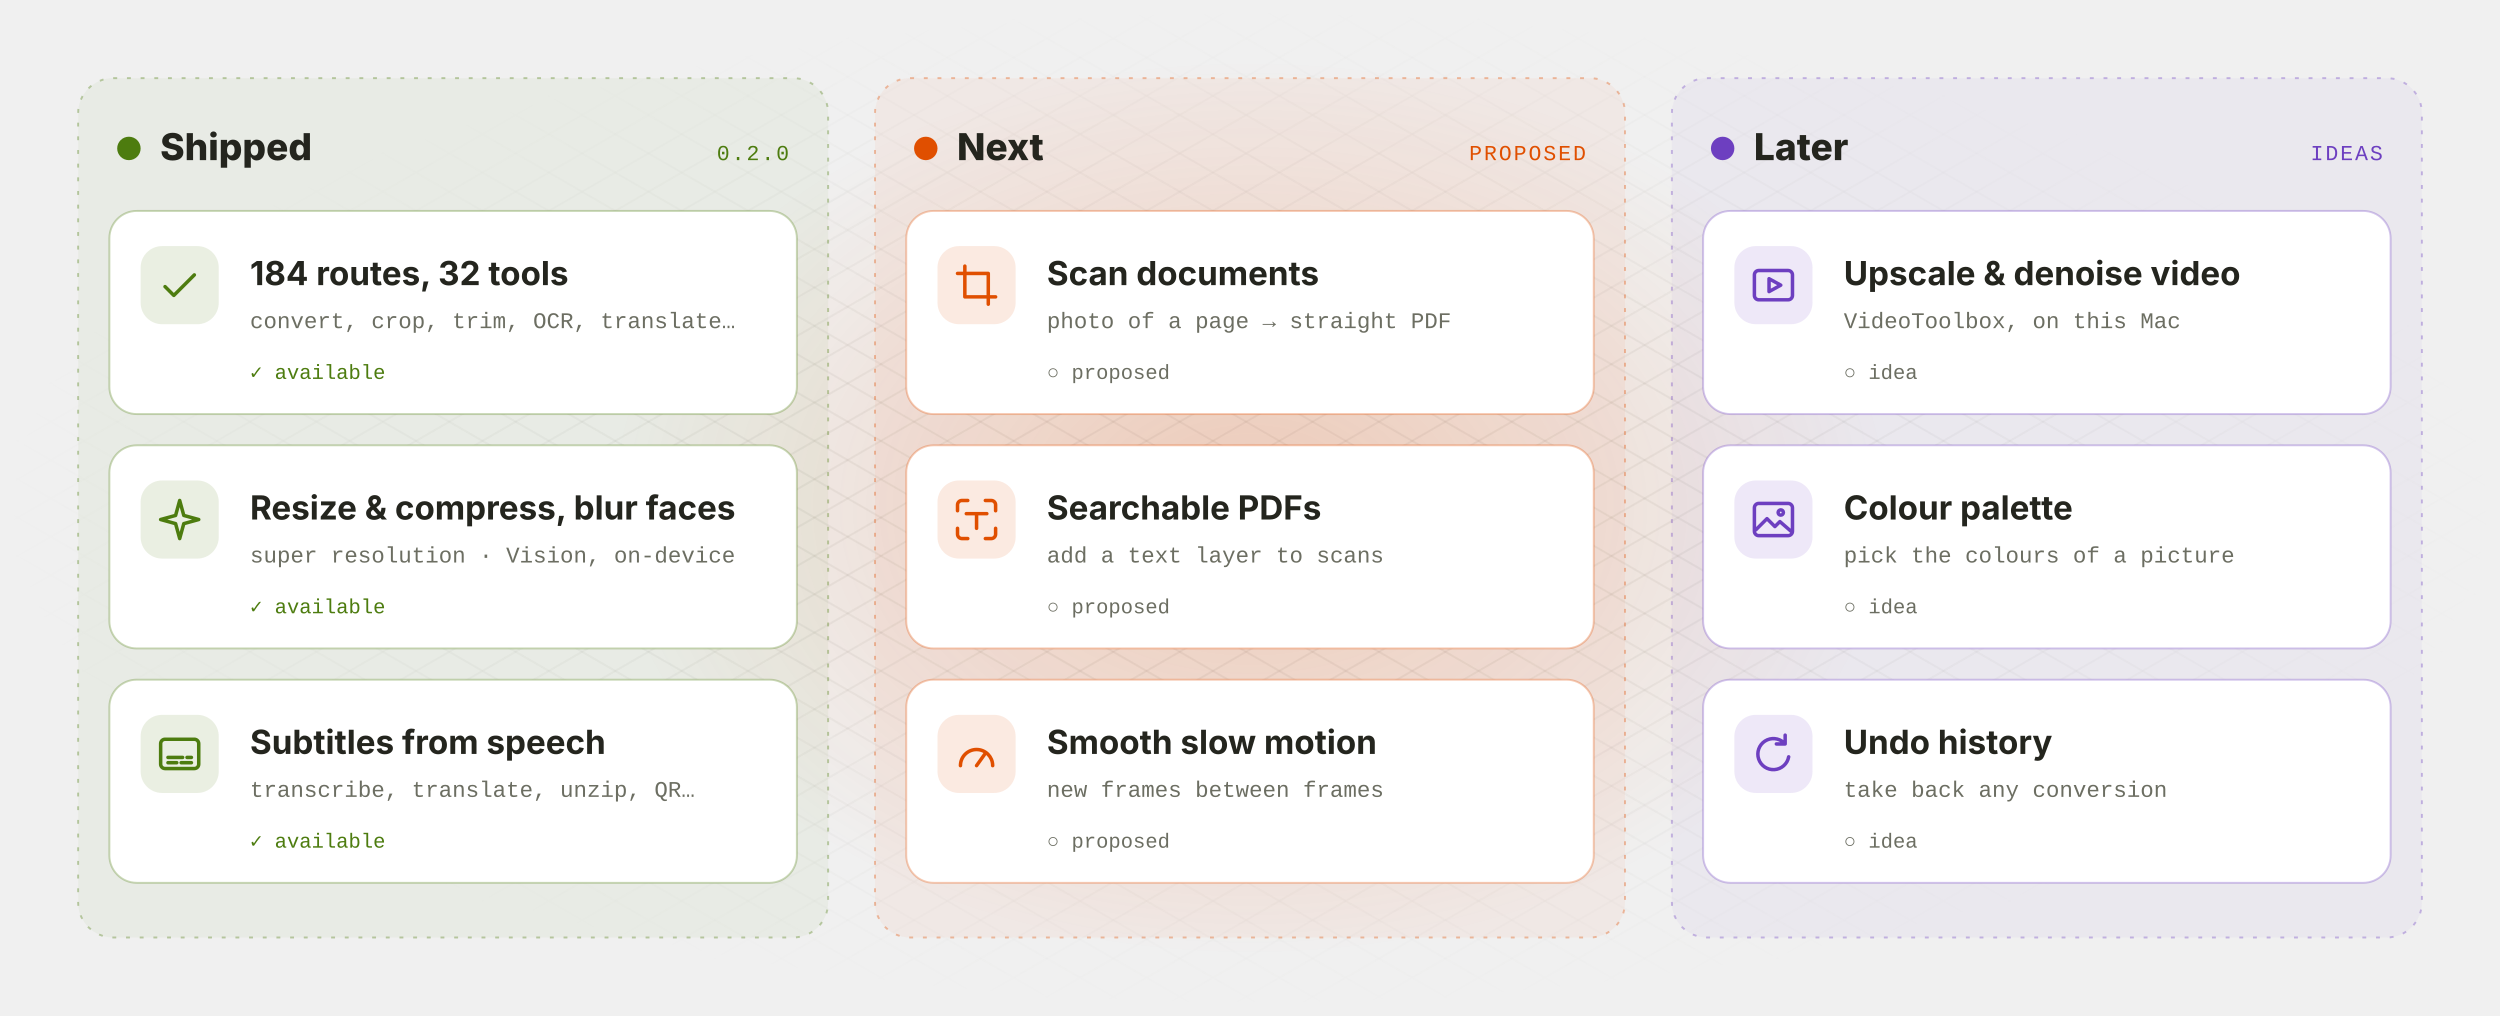
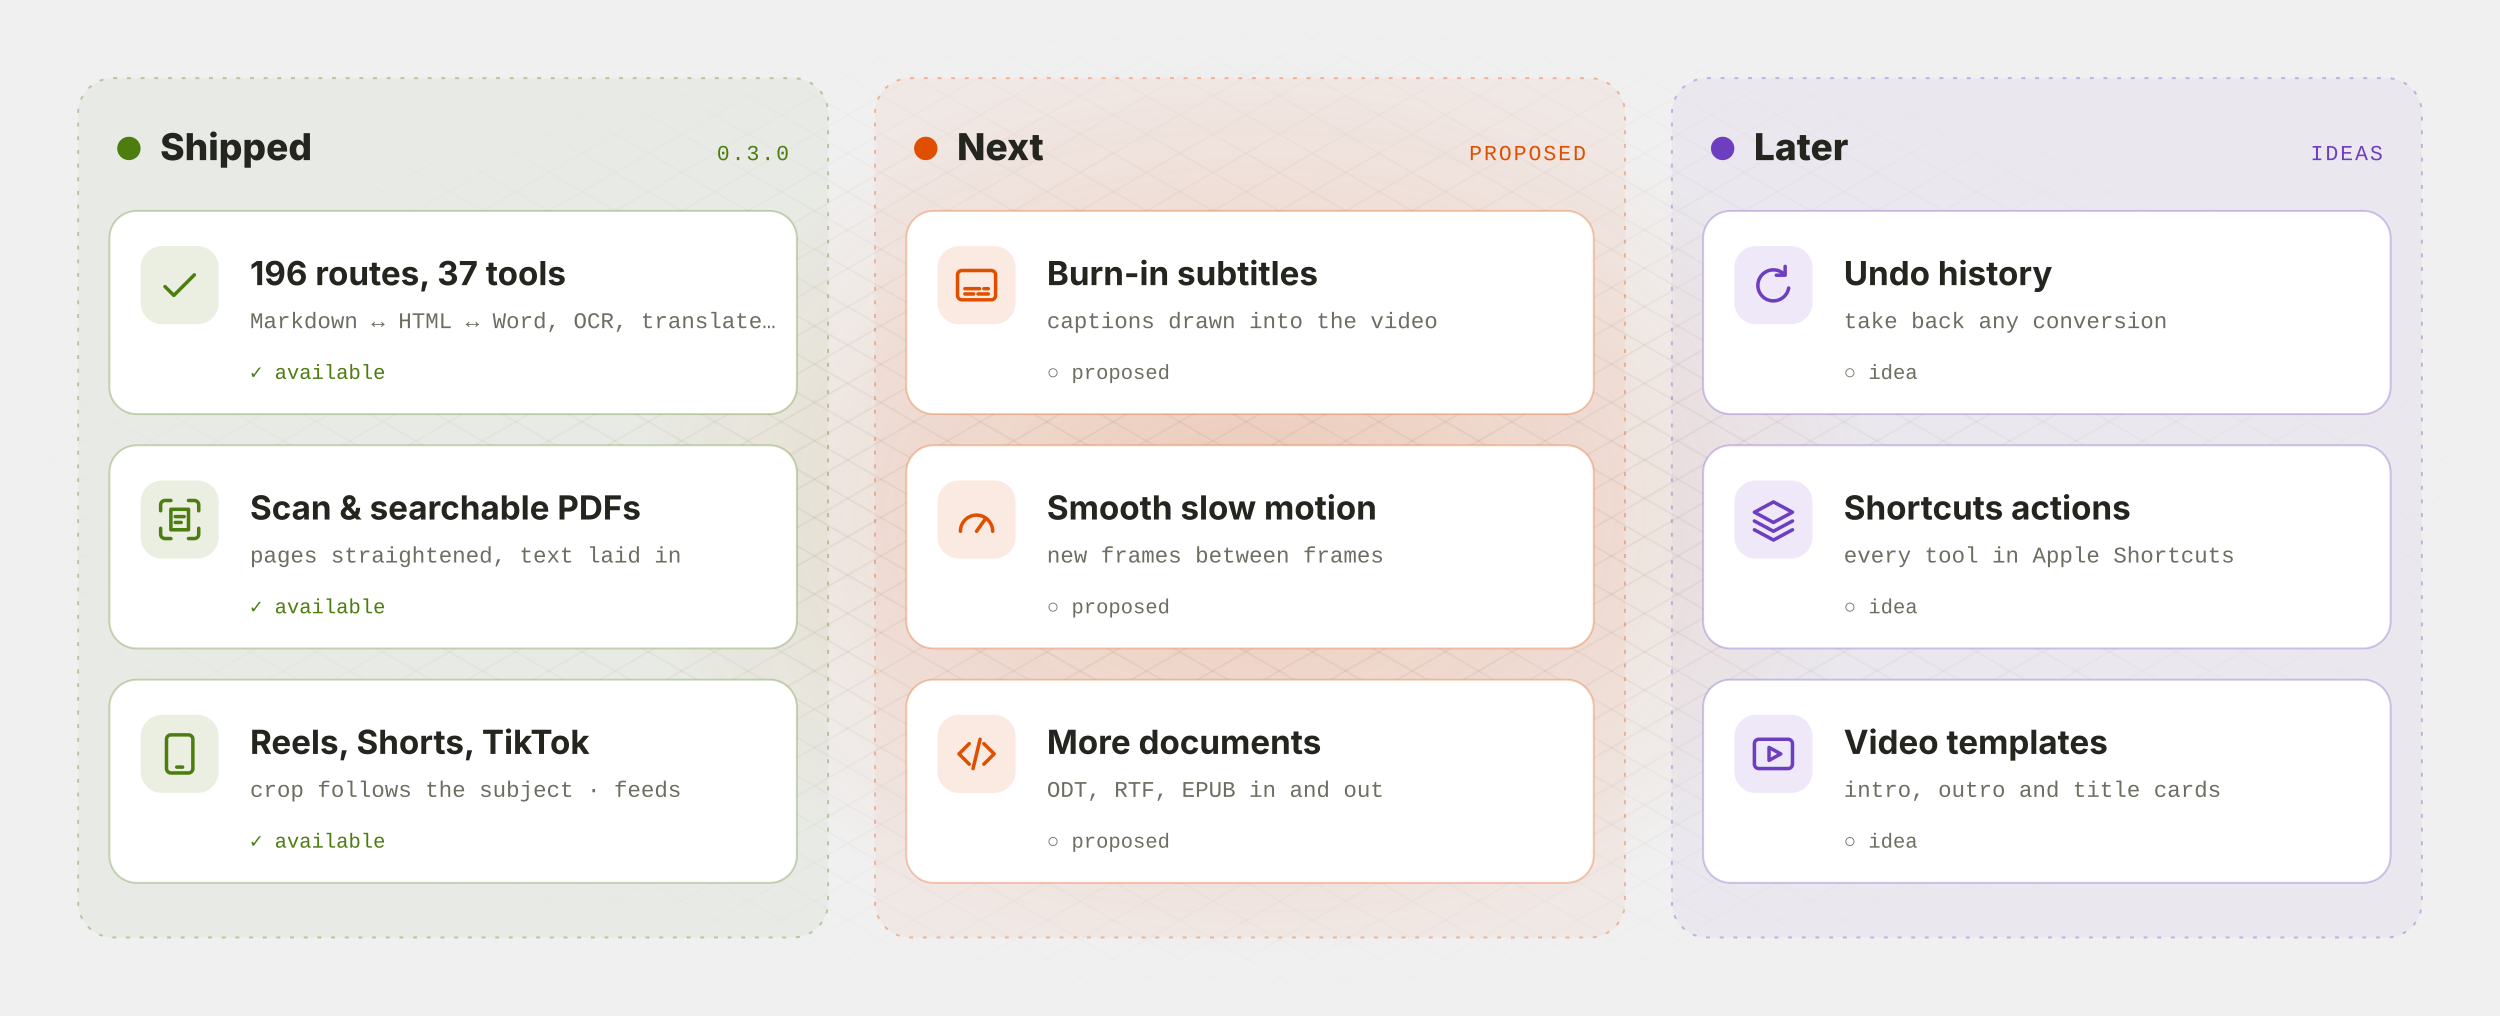
- <svg xmlns="http://www.w3.org/2000/svg" viewBox="0 0 1280 520" width="1280" height="520" role="img" aria-label="Roadmap: shipped in 0.2.0 (184 routes, 32 tools, super resolution, face blurring, subtitles from speech), proposed next, ideas for later">
+ <svg xmlns="http://www.w3.org/2000/svg" viewBox="0 0 1280 520" width="1280" height="520" role="img" aria-label="Roadmap: shipped in 0.2.0 (196 routes, 37 tools, document scanning, video enhancement, color palette, social formats for pictures and videos), proposed next, ideas for later">
  <defs>
    <radialGradient id="glowOrange" cx=".5" cy=".5" r=".5">
      <stop offset="0" stop-color="#e04f00" stop-opacity="0.19" />
      <stop offset="1" stop-color="#e04f00" stop-opacity="0" />
    </radialGradient>
    <radialGradient id="glowLime" cx=".5" cy=".5" r=".5">
      <stop offset="0" stop-color="#4d7c0f" stop-opacity="0.14" />
      <stop offset="1" stop-color="#4d7c0f" stop-opacity="0" />
    </radialGradient>
    <radialGradient id="glowGrape" cx=".5" cy=".5" r=".5">
      <stop offset="0" stop-color="#6d3fc0" stop-opacity="0.14" />
      <stop offset="1" stop-color="#6d3fc0" stop-opacity="0" />
    </radialGradient>
    <radialGradient id="glowBerry" cx=".5" cy=".5" r=".5">
      <stop offset="0" stop-color="#c0266d" stop-opacity="0.12" />
      <stop offset="1" stop-color="#c0266d" stop-opacity="0" />
    </radialGradient>
    <radialGradient id="glowSky" cx=".5" cy=".5" r=".5">
      <stop offset="0" stop-color="#0b6aa8" stop-opacity="0.12" />
      <stop offset="1" stop-color="#0b6aa8" stop-opacity="0" />
    </radialGradient>
    <radialGradient id="glowLemon" cx=".5" cy=".5" r=".5">
      <stop offset="0" stop-color="#9a6700" stop-opacity="0.13" />
      <stop offset="1" stop-color="#9a6700" stop-opacity="0" />
    </radialGradient>
    <radialGradient id="fadeGrad" cx=".5" cy=".5" r=".5">
      <stop offset=".35" stop-color="#fff" stop-opacity="1" />
      <stop offset="1" stop-color="#fff" stop-opacity="0" />
    </radialGradient>
    <mask id="fade" maskUnits="userSpaceOnUse" x="0" y="0" width="1280" height="520">
      <rect width="1280" height="520" fill="url(#fadeGrad)" />
    </mask>
    <filter id="soft" x="-30%" y="-30%" width="160%" height="160%">
      <feGaussianBlur stdDeviation="9" />
    </filter>
    <filter id="softer" x="-30%" y="-30%" width="160%" height="160%">
      <feGaussianBlur stdDeviation="16" />
    </filter>
    <filter id="glow" x="-50%" y="-50%" width="200%" height="200%">
      <feGaussianBlur stdDeviation="3" result="b" />
      <feMerge>
        <feMergeNode in="b" />
        <feMergeNode in="SourceGraphic" />
      </feMerge>
    </filter>
  </defs>
  <style>
    .float { animation: float 6s ease-in-out infinite; }
    .float.d1 { animation-delay: -1.5s; }
    .float.d2 { animation-delay: -3s; }
    .float.d3 { animation-delay: -4.5s; }
    .breathe { animation: breathe 6s ease-in-out infinite; transform-box: fill-box; transform-origin: center; }
    .breathe.d1 { animation-delay: -1.5s; }
    .breathe.d2 { animation-delay: -3s; }
    .breathe.d3 { animation-delay: -4.5s; }
    .twinkle { animation: twinkle 4s ease-in-out infinite; }
    .drift { animation: drift 16s linear infinite; }
    .press { animation: press 6s cubic-bezier(.32,.72,0,1) infinite; }
    .press.k1 { animation-delay: 2s; }
    .press.k2 { animation-delay: 4s; }
    .run { animation: run 1.6s linear infinite; }
    @keyframes float { 0%, 100% { transform: translateY(0) } 50% { transform: translateY(-12px) } }
    @keyframes breathe { 0%, 100% { opacity: .5; transform: scale(1) } 50% { opacity: .3; transform: scale(.9) } }
    @keyframes twinkle { 0%, 100% { opacity: .15 } 50% { opacity: .75 } }
    @keyframes drift { from { transform: translateY(0) } to { transform: translateY(-640px) } }
    @keyframes press { 0%, 4% { transform: translateY(0) } 9%, 28% { transform: translateY(9px) } 34%, 100% { transform: translateY(0) } }
    @keyframes run { to { stroke-dashoffset: -20 } }
    @media (prefers-reduced-motion: reduce) { * { animation: none !important } }
  </style>
  <g mask="url(#fade)">
    <g stroke="#4d503f" stroke-opacity="0.07" stroke-width="1">
      <line x1="-2320" y1="0" x2="-1419.33" y2="520" />
      <line x1="-2320" y1="0" x2="-3220.67" y2="520" />
      <line x1="-2286" y1="0" x2="-1385.33" y2="520" />
      <line x1="-2286" y1="0" x2="-3186.67" y2="520" />
      <line x1="-2252" y1="0" x2="-1351.33" y2="520" />
      <line x1="-2252" y1="0" x2="-3152.67" y2="520" />
      <line x1="-2218" y1="0" x2="-1317.33" y2="520" />
      <line x1="-2218" y1="0" x2="-3118.67" y2="520" />
      <line x1="-2184" y1="0" x2="-1283.33" y2="520" />
      <line x1="-2184" y1="0" x2="-3084.67" y2="520" />
      <line x1="-2150" y1="0" x2="-1249.33" y2="520" />
      <line x1="-2150" y1="0" x2="-3050.67" y2="520" />
      <line x1="-2116" y1="0" x2="-1215.33" y2="520" />
      <line x1="-2116" y1="0" x2="-3016.67" y2="520" />
      <line x1="-2082" y1="0" x2="-1181.33" y2="520" />
      <line x1="-2082" y1="0" x2="-2982.67" y2="520" />
      <line x1="-2048" y1="0" x2="-1147.33" y2="520" />
      <line x1="-2048" y1="0" x2="-2948.67" y2="520" />
      <line x1="-2014" y1="0" x2="-1113.33" y2="520" />
      <line x1="-2014" y1="0" x2="-2914.67" y2="520" />
      <line x1="-1980" y1="0" x2="-1079.33" y2="520" />
      <line x1="-1980" y1="0" x2="-2880.67" y2="520" />
      <line x1="-1946" y1="0" x2="-1045.33" y2="520" />
      <line x1="-1946" y1="0" x2="-2846.67" y2="520" />
      <line x1="-1912" y1="0" x2="-1011.33" y2="520" />
      <line x1="-1912" y1="0" x2="-2812.67" y2="520" />
      <line x1="-1878" y1="0" x2="-977.33" y2="520" />
      <line x1="-1878" y1="0" x2="-2778.67" y2="520" />
      <line x1="-1844" y1="0" x2="-943.33" y2="520" />
      <line x1="-1844" y1="0" x2="-2744.67" y2="520" />
      <line x1="-1810" y1="0" x2="-909.33" y2="520" />
      <line x1="-1810" y1="0" x2="-2710.67" y2="520" />
      <line x1="-1776" y1="0" x2="-875.33" y2="520" />
      <line x1="-1776" y1="0" x2="-2676.67" y2="520" />
      <line x1="-1742" y1="0" x2="-841.33" y2="520" />
      <line x1="-1742" y1="0" x2="-2642.67" y2="520" />
      <line x1="-1708" y1="0" x2="-807.33" y2="520" />
      <line x1="-1708" y1="0" x2="-2608.67" y2="520" />
      <line x1="-1674" y1="0" x2="-773.33" y2="520" />
      <line x1="-1674" y1="0" x2="-2574.67" y2="520" />
      <line x1="-1640" y1="0" x2="-739.33" y2="520" />
      <line x1="-1640" y1="0" x2="-2540.67" y2="520" />
      <line x1="-1606" y1="0" x2="-705.33" y2="520" />
      <line x1="-1606" y1="0" x2="-2506.67" y2="520" />
      <line x1="-1572" y1="0" x2="-671.33" y2="520" />
      <line x1="-1572" y1="0" x2="-2472.67" y2="520" />
      <line x1="-1538" y1="0" x2="-637.33" y2="520" />
      <line x1="-1538" y1="0" x2="-2438.67" y2="520" />
      <line x1="-1504" y1="0" x2="-603.33" y2="520" />
      <line x1="-1504" y1="0" x2="-2404.67" y2="520" />
      <line x1="-1470" y1="0" x2="-569.33" y2="520" />
      <line x1="-1470" y1="0" x2="-2370.67" y2="520" />
      <line x1="-1436" y1="0" x2="-535.33" y2="520" />
      <line x1="-1436" y1="0" x2="-2336.67" y2="520" />
      <line x1="-1402" y1="0" x2="-501.33" y2="520" />
      <line x1="-1402" y1="0" x2="-2302.67" y2="520" />
      <line x1="-1368" y1="0" x2="-467.33" y2="520" />
      <line x1="-1368" y1="0" x2="-2268.67" y2="520" />
      <line x1="-1334" y1="0" x2="-433.33" y2="520" />
      <line x1="-1334" y1="0" x2="-2234.67" y2="520" />
      <line x1="-1300" y1="0" x2="-399.33" y2="520" />
      <line x1="-1300" y1="0" x2="-2200.67" y2="520" />
      <line x1="-1266" y1="0" x2="-365.33" y2="520" />
      <line x1="-1266" y1="0" x2="-2166.67" y2="520" />
      <line x1="-1232" y1="0" x2="-331.33" y2="520" />
      <line x1="-1232" y1="0" x2="-2132.67" y2="520" />
      <line x1="-1198" y1="0" x2="-297.33" y2="520" />
      <line x1="-1198" y1="0" x2="-2098.67" y2="520" />
      <line x1="-1164" y1="0" x2="-263.33" y2="520" />
      <line x1="-1164" y1="0" x2="-2064.67" y2="520" />
      <line x1="-1130" y1="0" x2="-229.33" y2="520" />
      <line x1="-1130" y1="0" x2="-2030.67" y2="520" />
      <line x1="-1096" y1="0" x2="-195.33" y2="520" />
      <line x1="-1096" y1="0" x2="-1996.67" y2="520" />
      <line x1="-1062" y1="0" x2="-161.33" y2="520" />
      <line x1="-1062" y1="0" x2="-1962.67" y2="520" />
      <line x1="-1028" y1="0" x2="-127.33" y2="520" />
      <line x1="-1028" y1="0" x2="-1928.67" y2="520" />
      <line x1="-994" y1="0" x2="-93.33" y2="520" />
      <line x1="-994" y1="0" x2="-1894.67" y2="520" />
      <line x1="-960" y1="0" x2="-59.33" y2="520" />
      <line x1="-960" y1="0" x2="-1860.67" y2="520" />
      <line x1="-926" y1="0" x2="-25.33" y2="520" />
      <line x1="-926" y1="0" x2="-1826.67" y2="520" />
      <line x1="-892" y1="0" x2="8.67" y2="520" />
      <line x1="-892" y1="0" x2="-1792.67" y2="520" />
      <line x1="-858" y1="0" x2="42.67" y2="520" />
      <line x1="-858" y1="0" x2="-1758.67" y2="520" />
      <line x1="-824" y1="0" x2="76.67" y2="520" />
      <line x1="-824" y1="0" x2="-1724.67" y2="520" />
      <line x1="-790" y1="0" x2="110.67" y2="520" />
      <line x1="-790" y1="0" x2="-1690.67" y2="520" />
      <line x1="-756" y1="0" x2="144.67" y2="520" />
      <line x1="-756" y1="0" x2="-1656.67" y2="520" />
      <line x1="-722" y1="0" x2="178.67" y2="520" />
      <line x1="-722" y1="0" x2="-1622.67" y2="520" />
      <line x1="-688" y1="0" x2="212.67" y2="520" />
      <line x1="-688" y1="0" x2="-1588.67" y2="520" />
      <line x1="-654" y1="0" x2="246.67" y2="520" />
      <line x1="-654" y1="0" x2="-1554.67" y2="520" />
      <line x1="-620" y1="0" x2="280.67" y2="520" />
      <line x1="-620" y1="0" x2="-1520.67" y2="520" />
      <line x1="-586" y1="0" x2="314.67" y2="520" />
      <line x1="-586" y1="0" x2="-1486.67" y2="520" />
      <line x1="-552" y1="0" x2="348.67" y2="520" />
      <line x1="-552" y1="0" x2="-1452.67" y2="520" />
      <line x1="-518" y1="0" x2="382.67" y2="520" />
      <line x1="-518" y1="0" x2="-1418.67" y2="520" />
      <line x1="-484" y1="0" x2="416.67" y2="520" />
      <line x1="-484" y1="0" x2="-1384.67" y2="520" />
      <line x1="-450" y1="0" x2="450.67" y2="520" />
      <line x1="-450" y1="0" x2="-1350.67" y2="520" />
      <line x1="-416" y1="0" x2="484.67" y2="520" />
      <line x1="-416" y1="0" x2="-1316.67" y2="520" />
      <line x1="-382" y1="0" x2="518.67" y2="520" />
      <line x1="-382" y1="0" x2="-1282.67" y2="520" />
      <line x1="-348" y1="0" x2="552.67" y2="520" />
      <line x1="-348" y1="0" x2="-1248.67" y2="520" />
      <line x1="-314" y1="0" x2="586.67" y2="520" />
      <line x1="-314" y1="0" x2="-1214.67" y2="520" />
      <line x1="-280" y1="0" x2="620.67" y2="520" />
      <line x1="-280" y1="0" x2="-1180.67" y2="520" />
      <line x1="-246" y1="0" x2="654.67" y2="520" />
      <line x1="-246" y1="0" x2="-1146.67" y2="520" />
      <line x1="-212" y1="0" x2="688.67" y2="520" />
      <line x1="-212" y1="0" x2="-1112.67" y2="520" />
      <line x1="-178" y1="0" x2="722.67" y2="520" />
      <line x1="-178" y1="0" x2="-1078.67" y2="520" />
      <line x1="-144" y1="0" x2="756.67" y2="520" />
      <line x1="-144" y1="0" x2="-1044.67" y2="520" />
      <line x1="-110" y1="0" x2="790.67" y2="520" />
      <line x1="-110" y1="0" x2="-1010.67" y2="520" />
      <line x1="-76" y1="0" x2="824.67" y2="520" />
      <line x1="-76" y1="0" x2="-976.67" y2="520" />
      <line x1="-42" y1="0" x2="858.67" y2="520" />
      <line x1="-42" y1="0" x2="-942.67" y2="520" />
      <line x1="-8" y1="0" x2="892.67" y2="520" />
      <line x1="-8" y1="0" x2="-908.67" y2="520" />
      <line x1="26" y1="0" x2="926.67" y2="520" />
      <line x1="26" y1="0" x2="-874.67" y2="520" />
      <line x1="60" y1="0" x2="960.67" y2="520" />
      <line x1="60" y1="0" x2="-840.67" y2="520" />
      <line x1="94" y1="0" x2="994.67" y2="520" />
      <line x1="94" y1="0" x2="-806.67" y2="520" />
      <line x1="128" y1="0" x2="1028.67" y2="520" />
      <line x1="128" y1="0" x2="-772.67" y2="520" />
      <line x1="162" y1="0" x2="1062.67" y2="520" />
      <line x1="162" y1="0" x2="-738.67" y2="520" />
      <line x1="196" y1="0" x2="1096.67" y2="520" />
      <line x1="196" y1="0" x2="-704.67" y2="520" />
      <line x1="230" y1="0" x2="1130.67" y2="520" />
      <line x1="230" y1="0" x2="-670.67" y2="520" />
      <line x1="264" y1="0" x2="1164.67" y2="520" />
      <line x1="264" y1="0" x2="-636.67" y2="520" />
      <line x1="298" y1="0" x2="1198.67" y2="520" />
      <line x1="298" y1="0" x2="-602.67" y2="520" />
      <line x1="332" y1="0" x2="1232.67" y2="520" />
      <line x1="332" y1="0" x2="-568.67" y2="520" />
      <line x1="366" y1="0" x2="1266.67" y2="520" />
      <line x1="366" y1="0" x2="-534.67" y2="520" />
      <line x1="400" y1="0" x2="1300.67" y2="520" />
      <line x1="400" y1="0" x2="-500.67" y2="520" />
      <line x1="434" y1="0" x2="1334.67" y2="520" />
      <line x1="434" y1="0" x2="-466.67" y2="520" />
      <line x1="468" y1="0" x2="1368.67" y2="520" />
      <line x1="468" y1="0" x2="-432.67" y2="520" />
      <line x1="502" y1="0" x2="1402.67" y2="520" />
      <line x1="502" y1="0" x2="-398.67" y2="520" />
      <line x1="536" y1="0" x2="1436.67" y2="520" />
      <line x1="536" y1="0" x2="-364.67" y2="520" />
      <line x1="570" y1="0" x2="1470.67" y2="520" />
      <line x1="570" y1="0" x2="-330.67" y2="520" />
      <line x1="604" y1="0" x2="1504.67" y2="520" />
      <line x1="604" y1="0" x2="-296.67" y2="520" />
      <line x1="638" y1="0" x2="1538.67" y2="520" />
      <line x1="638" y1="0" x2="-262.67" y2="520" />
      <line x1="672" y1="0" x2="1572.67" y2="520" />
      <line x1="672" y1="0" x2="-228.67" y2="520" />
      <line x1="706" y1="0" x2="1606.67" y2="520" />
      <line x1="706" y1="0" x2="-194.67" y2="520" />
      <line x1="740" y1="0" x2="1640.67" y2="520" />
      <line x1="740" y1="0" x2="-160.67" y2="520" />
      <line x1="774" y1="0" x2="1674.67" y2="520" />
      <line x1="774" y1="0" x2="-126.67" y2="520" />
      <line x1="808" y1="0" x2="1708.67" y2="520" />
      <line x1="808" y1="0" x2="-92.67" y2="520" />
      <line x1="842" y1="0" x2="1742.67" y2="520" />
      <line x1="842" y1="0" x2="-58.67" y2="520" />
      <line x1="876" y1="0" x2="1776.67" y2="520" />
      <line x1="876" y1="0" x2="-24.67" y2="520" />
      <line x1="910" y1="0" x2="1810.67" y2="520" />
      <line x1="910" y1="0" x2="9.33" y2="520" />
      <line x1="944" y1="0" x2="1844.67" y2="520" />
      <line x1="944" y1="0" x2="43.33" y2="520" />
      <line x1="978" y1="0" x2="1878.67" y2="520" />
      <line x1="978" y1="0" x2="77.33" y2="520" />
      <line x1="1012" y1="0" x2="1912.67" y2="520" />
      <line x1="1012" y1="0" x2="111.33" y2="520" />
      <line x1="1046" y1="0" x2="1946.67" y2="520" />
      <line x1="1046" y1="0" x2="145.33" y2="520" />
      <line x1="1080" y1="0" x2="1980.67" y2="520" />
      <line x1="1080" y1="0" x2="179.33" y2="520" />
      <line x1="1114" y1="0" x2="2014.67" y2="520" />
      <line x1="1114" y1="0" x2="213.33" y2="520" />
      <line x1="1148" y1="0" x2="2048.67" y2="520" />
      <line x1="1148" y1="0" x2="247.33" y2="520" />
      <line x1="1182" y1="0" x2="2082.67" y2="520" />
      <line x1="1182" y1="0" x2="281.33" y2="520" />
      <line x1="1216" y1="0" x2="2116.67" y2="520" />
      <line x1="1216" y1="0" x2="315.33" y2="520" />
      <line x1="1250" y1="0" x2="2150.67" y2="520" />
      <line x1="1250" y1="0" x2="349.33" y2="520" />
      <line x1="1284" y1="0" x2="2184.67" y2="520" />
      <line x1="1284" y1="0" x2="383.33" y2="520" />
      <line x1="1318" y1="0" x2="2218.67" y2="520" />
      <line x1="1318" y1="0" x2="417.33" y2="520" />
      <line x1="1352" y1="0" x2="2252.67" y2="520" />
      <line x1="1352" y1="0" x2="451.33" y2="520" />
      <line x1="1386" y1="0" x2="2286.67" y2="520" />
      <line x1="1386" y1="0" x2="485.33" y2="520" />
      <line x1="1420" y1="0" x2="2320.67" y2="520" />
      <line x1="1420" y1="0" x2="519.33" y2="520" />
      <line x1="1454" y1="0" x2="2354.67" y2="520" />
      <line x1="1454" y1="0" x2="553.33" y2="520" />
      <line x1="1488" y1="0" x2="2388.67" y2="520" />
      <line x1="1488" y1="0" x2="587.33" y2="520" />
      <line x1="1522" y1="0" x2="2422.67" y2="520" />
      <line x1="1522" y1="0" x2="621.33" y2="520" />
      <line x1="1556" y1="0" x2="2456.67" y2="520" />
      <line x1="1556" y1="0" x2="655.33" y2="520" />
      <line x1="1590" y1="0" x2="2490.67" y2="520" />
      <line x1="1590" y1="0" x2="689.33" y2="520" />
      <line x1="1624" y1="0" x2="2524.67" y2="520" />
      <line x1="1624" y1="0" x2="723.33" y2="520" />
      <line x1="1658" y1="0" x2="2558.67" y2="520" />
      <line x1="1658" y1="0" x2="757.33" y2="520" />
      <line x1="1692" y1="0" x2="2592.67" y2="520" />
      <line x1="1692" y1="0" x2="791.33" y2="520" />
      <line x1="1726" y1="0" x2="2626.67" y2="520" />
      <line x1="1726" y1="0" x2="825.33" y2="520" />
      <line x1="1760" y1="0" x2="2660.67" y2="520" />
      <line x1="1760" y1="0" x2="859.33" y2="520" />
      <line x1="1794" y1="0" x2="2694.67" y2="520" />
      <line x1="1794" y1="0" x2="893.33" y2="520" />
      <line x1="1828" y1="0" x2="2728.67" y2="520" />
      <line x1="1828" y1="0" x2="927.33" y2="520" />
      <line x1="1862" y1="0" x2="2762.67" y2="520" />
      <line x1="1862" y1="0" x2="961.33" y2="520" />
      <line x1="1896" y1="0" x2="2796.67" y2="520" />
      <line x1="1896" y1="0" x2="995.33" y2="520" />
      <line x1="1930" y1="0" x2="2830.67" y2="520" />
      <line x1="1930" y1="0" x2="1029.33" y2="520" />
      <line x1="1964" y1="0" x2="2864.67" y2="520" />
      <line x1="1964" y1="0" x2="1063.33" y2="520" />
      <line x1="1998" y1="0" x2="2898.67" y2="520" />
      <line x1="1998" y1="0" x2="1097.33" y2="520" />
      <line x1="2032" y1="0" x2="2932.67" y2="520" />
      <line x1="2032" y1="0" x2="1131.33" y2="520" />
      <line x1="2066" y1="0" x2="2966.67" y2="520" />
      <line x1="2066" y1="0" x2="1165.33" y2="520" />
      <line x1="2100" y1="0" x2="3000.67" y2="520" />
      <line x1="2100" y1="0" x2="1199.33" y2="520" />
      <line x1="2134" y1="0" x2="3034.67" y2="520" />
      <line x1="2134" y1="0" x2="1233.33" y2="520" />
      <line x1="2168" y1="0" x2="3068.67" y2="520" />
      <line x1="2168" y1="0" x2="1267.33" y2="520" />
      <line x1="2202" y1="0" x2="3102.67" y2="520" />
      <line x1="2202" y1="0" x2="1301.33" y2="520" />
      <line x1="2236" y1="0" x2="3136.67" y2="520" />
      <line x1="2236" y1="0" x2="1335.33" y2="520" />
      <line x1="2270" y1="0" x2="3170.67" y2="520" />
      <line x1="2270" y1="0" x2="1369.33" y2="520" />
      <line x1="2304" y1="0" x2="3204.67" y2="520" />
      <line x1="2304" y1="0" x2="1403.33" y2="520" />
    </g>
  </g>
  <ellipse cx="640" cy="260" rx="330" ry="230" fill="url(#glowOrange)" />
  <rect x="40" y="40" width="384" height="440" rx="18" fill="#4d7c0f" fill-opacity=".05" stroke="#4d7c0f" stroke-opacity=".35" stroke-dasharray="2 5" />
  <circle cx="66" cy="76" r="6" fill="#4d7c0f" />
  <text x="82" y="82" font-family="-apple-system, BlinkMacSystemFont, 'SF Pro Display', Inter, 'Segoe UI', Helvetica, Arial, sans-serif" font-size="19" font-weight="800" fill="#24251e">Shipped</text>
-   <text x="404" y="82" text-anchor="end" font-family="ui-monospace, SFMono-Regular, Menlo, Consolas, 'Liberation Mono', monospace" font-size="11" letter-spacing="1" fill="#4d7c0f">0.2.0</text>
+   <text x="404" y="82" text-anchor="end" font-family="ui-monospace, SFMono-Regular, Menlo, Consolas, 'Liberation Mono', monospace" font-size="11" letter-spacing="1" fill="#4d7c0f">0.3.0</text>
  <g>
    <rect x="56" y="108" width="352" height="104" rx="14" fill="#ffffff" stroke="#4d7c0f" stroke-opacity="0.3" />
    <rect x="72" y="126" width="40" height="40" rx="11" fill="#4d7c0f" fill-opacity=".12" />
    <path d="M3 8.5l3 3 7-7" transform="translate(80 134) scale(1.5)" fill="none" stroke="#4d7c0f" stroke-width="1.2" stroke-linecap="round" stroke-linejoin="round" />
-     <text x="128" y="146" font-family="-apple-system, BlinkMacSystemFont, 'SF Pro Display', Inter, 'Segoe UI', Helvetica, Arial, sans-serif" font-size="17" font-weight="700" fill="#24251e">184 routes, 32 tools</text>
-     <text x="128" y="168" font-family="ui-monospace, SFMono-Regular, Menlo, Consolas, 'Liberation Mono', monospace" font-size="11.5" fill="#6c6e62">convert, crop, trim, OCR, translate…</text>
+     <text x="128" y="146" font-family="-apple-system, BlinkMacSystemFont, 'SF Pro Display', Inter, 'Segoe UI', Helvetica, Arial, sans-serif" font-size="17" font-weight="700" fill="#24251e">196 routes, 37 tools</text>
+     <text x="128" y="168" font-family="ui-monospace, SFMono-Regular, Menlo, Consolas, 'Liberation Mono', monospace" font-size="11.5" fill="#6c6e62">Markdown ↔ HTML ↔ Word, OCR, translate…</text>
    <text x="128" y="194" font-family="ui-monospace, SFMono-Regular, Menlo, Consolas, 'Liberation Mono', monospace" font-size="10.5" fill="#4d7c0f">✓ available</text>
  </g>
  <g>
    <rect x="56" y="228" width="352" height="104" rx="14" fill="#ffffff" stroke="#4d7c0f" stroke-opacity="0.3" />
    <rect x="72" y="246" width="40" height="40" rx="11" fill="#4d7c0f" fill-opacity=".12" />
-     <path d="M8 1.5 9.4 6.6 14.5 8 9.4 9.4 8 14.5 6.6 9.4 1.5 8 6.6 6.6Z" transform="translate(80 254) scale(1.5)" fill="none" stroke="#4d7c0f" stroke-width="1.2" stroke-linecap="round" stroke-linejoin="round" />
-     <text x="128" y="266" font-family="-apple-system, BlinkMacSystemFont, 'SF Pro Display', Inter, 'Segoe UI', Helvetica, Arial, sans-serif" font-size="17" font-weight="700" fill="#24251e">Resize &amp; compress, blur faces</text>
-     <text x="128" y="288" font-family="ui-monospace, SFMono-Regular, Menlo, Consolas, 'Liberation Mono', monospace" font-size="11.5" fill="#6c6e62">super resolution · Vision, on-device</text>
+     <path d="M1.5 5V3a1.5 1.5 0 0 1 1.5-1.5h2M11 1.5h2A1.5 1.5 0 0 1 14.5 3v2M14.5 11v2a1.5 1.5 0 0 1-1.5 1.5h-2M5 14.5H3A1.5 1.5 0 0 1 1.5 13v-2M5 4.5h6v7H5ZM6.5 7h3M6.5 9h2" transform="translate(80 254) scale(1.5)" fill="none" stroke="#4d7c0f" stroke-width="1.2" stroke-linecap="round" stroke-linejoin="round" />
+     <text x="128" y="266" font-family="-apple-system, BlinkMacSystemFont, 'SF Pro Display', Inter, 'Segoe UI', Helvetica, Arial, sans-serif" font-size="17" font-weight="700" fill="#24251e">Scan &amp; searchable PDFs</text>
+     <text x="128" y="288" font-family="ui-monospace, SFMono-Regular, Menlo, Consolas, 'Liberation Mono', monospace" font-size="11.5" fill="#6c6e62">pages straightened, text laid in</text>
    <text x="128" y="314" font-family="ui-monospace, SFMono-Regular, Menlo, Consolas, 'Liberation Mono', monospace" font-size="10.5" fill="#4d7c0f">✓ available</text>
  </g>
  <g>
    <rect x="56" y="348" width="352" height="104" rx="14" fill="#ffffff" stroke="#4d7c0f" stroke-opacity="0.3" />
    <rect x="72" y="366" width="40" height="40" rx="11" fill="#4d7c0f" fill-opacity=".12" />
-     <path d="M3 3h10a1.5 1.5 0 0 1 1.5 1.5v7A1.5 1.5 0 0 1 13 13H3a1.5 1.5 0 0 1-1.5-1.5v-7A1.5 1.5 0 0 1 3 3ZM4 9.2h5M10.5 9.2H12M4 11h3M8.5 11H12" transform="translate(80 374) scale(1.5)" fill="none" stroke="#4d7c0f" stroke-width="1.2" stroke-linecap="round" stroke-linejoin="round" />
-     <text x="128" y="386" font-family="-apple-system, BlinkMacSystemFont, 'SF Pro Display', Inter, 'Segoe UI', Helvetica, Arial, sans-serif" font-size="17" font-weight="700" fill="#24251e">Subtitles from speech</text>
-     <text x="128" y="408" font-family="ui-monospace, SFMono-Regular, Menlo, Consolas, 'Liberation Mono', monospace" font-size="11.5" fill="#6c6e62">transcribe, translate, unzip, QR…</text>
+     <path d="M5 1.5h6a1.5 1.5 0 0 1 1.5 1.5v10a1.5 1.5 0 0 1-1.5 1.5H5A1.5 1.5 0 0 1 3.5 13V3A1.5 1.5 0 0 1 5 1.5ZM7 12.5h2" transform="translate(80 374) scale(1.5)" fill="none" stroke="#4d7c0f" stroke-width="1.2" stroke-linecap="round" stroke-linejoin="round" />
+     <text x="128" y="386" font-family="-apple-system, BlinkMacSystemFont, 'SF Pro Display', Inter, 'Segoe UI', Helvetica, Arial, sans-serif" font-size="17" font-weight="700" fill="#24251e">Reels, Shorts, TikTok</text>
+     <text x="128" y="408" font-family="ui-monospace, SFMono-Regular, Menlo, Consolas, 'Liberation Mono', monospace" font-size="11.5" fill="#6c6e62">crop follows the subject · feeds</text>
    <text x="128" y="434" font-family="ui-monospace, SFMono-Regular, Menlo, Consolas, 'Liberation Mono', monospace" font-size="10.5" fill="#4d7c0f">✓ available</text>
  </g>
  <rect x="448" y="40" width="384" height="440" rx="18" fill="#e04f00" fill-opacity=".05" stroke="#e04f00" stroke-opacity=".35" stroke-dasharray="2 5" />
  <circle cx="474" cy="76" r="6" fill="#e04f00" />
  <text x="490" y="82" font-family="-apple-system, BlinkMacSystemFont, 'SF Pro Display', Inter, 'Segoe UI', Helvetica, Arial, sans-serif" font-size="19" font-weight="800" fill="#24251e">Next</text>
  <text x="812" y="82" text-anchor="end" font-family="ui-monospace, SFMono-Regular, Menlo, Consolas, 'Liberation Mono', monospace" font-size="11" letter-spacing="1" fill="#e04f00">PROPOSED</text>
  <g>
    <rect x="464" y="108" width="352" height="104" rx="14" fill="#ffffff" stroke="#e04f00" stroke-opacity="0.3" />
    <rect x="480" y="126" width="40" height="40" rx="11" fill="#e04f00" fill-opacity=".12" />
-     <path d="M4 1.5V12h10.5M1.5 4H12v10.5" transform="translate(488 134) scale(1.5)" fill="none" stroke="#e04f00" stroke-width="1.2" stroke-linecap="round" stroke-linejoin="round" />
-     <text x="536" y="146" font-family="-apple-system, BlinkMacSystemFont, 'SF Pro Display', Inter, 'Segoe UI', Helvetica, Arial, sans-serif" font-size="17" font-weight="700" fill="#24251e">Scan documents</text>
-     <text x="536" y="168" font-family="ui-monospace, SFMono-Regular, Menlo, Consolas, 'Liberation Mono', monospace" font-size="11.5" fill="#6c6e62">photo of a page → straight PDF</text>
+     <path d="M3 3h10a1.5 1.5 0 0 1 1.5 1.5v7A1.5 1.5 0 0 1 13 13H3a1.5 1.5 0 0 1-1.5-1.5v-7A1.5 1.5 0 0 1 3 3ZM4 9.2h5M10.5 9.2H12M4 11h3M8.5 11H12" transform="translate(488 134) scale(1.5)" fill="none" stroke="#e04f00" stroke-width="1.2" stroke-linecap="round" stroke-linejoin="round" />
+     <text x="536" y="146" font-family="-apple-system, BlinkMacSystemFont, 'SF Pro Display', Inter, 'Segoe UI', Helvetica, Arial, sans-serif" font-size="17" font-weight="700" fill="#24251e">Burn-in subtitles</text>
+     <text x="536" y="168" font-family="ui-monospace, SFMono-Regular, Menlo, Consolas, 'Liberation Mono', monospace" font-size="11.5" fill="#6c6e62">captions drawn into the video</text>
    <text x="536" y="194" font-family="ui-monospace, SFMono-Regular, Menlo, Consolas, 'Liberation Mono', monospace" font-size="10.5" fill="#6c6e62">○ proposed</text>
  </g>
  <g>
    <rect x="464" y="228" width="352" height="104" rx="14" fill="#ffffff" stroke="#e04f00" stroke-opacity="0.3" />
    <rect x="480" y="246" width="40" height="40" rx="11" fill="#e04f00" fill-opacity=".12" />
-     <path d="M1.5 5V3a1.5 1.5 0 0 1 1.5-1.5h2M11 1.5h2A1.5 1.5 0 0 1 14.5 3v2M14.5 11v2a1.5 1.5 0 0 1-1.5 1.5h-2M5 14.5H3A1.5 1.5 0 0 1 1.5 13v-2M4.5 6h7M8 6v5" transform="translate(488 254) scale(1.5)" fill="none" stroke="#e04f00" stroke-width="1.2" stroke-linecap="round" stroke-linejoin="round" />
-     <text x="536" y="266" font-family="-apple-system, BlinkMacSystemFont, 'SF Pro Display', Inter, 'Segoe UI', Helvetica, Arial, sans-serif" font-size="17" font-weight="700" fill="#24251e">Searchable PDFs</text>
-     <text x="536" y="288" font-family="ui-monospace, SFMono-Regular, Menlo, Consolas, 'Liberation Mono', monospace" font-size="11.5" fill="#6c6e62">add a text layer to scans</text>
+     <path d="M2.5 12A5.5 5.5 0 1 1 13.5 12M8 12l3-4.2" transform="translate(488 254) scale(1.5)" fill="none" stroke="#e04f00" stroke-width="1.2" stroke-linecap="round" stroke-linejoin="round" />
+     <text x="536" y="266" font-family="-apple-system, BlinkMacSystemFont, 'SF Pro Display', Inter, 'Segoe UI', Helvetica, Arial, sans-serif" font-size="17" font-weight="700" fill="#24251e">Smooth slow motion</text>
+     <text x="536" y="288" font-family="ui-monospace, SFMono-Regular, Menlo, Consolas, 'Liberation Mono', monospace" font-size="11.5" fill="#6c6e62">new frames between frames</text>
    <text x="536" y="314" font-family="ui-monospace, SFMono-Regular, Menlo, Consolas, 'Liberation Mono', monospace" font-size="10.5" fill="#6c6e62">○ proposed</text>
  </g>
  <g>
    <rect x="464" y="348" width="352" height="104" rx="14" fill="#ffffff" stroke="#e04f00" stroke-opacity="0.3" />
    <rect x="480" y="366" width="40" height="40" rx="11" fill="#e04f00" fill-opacity=".12" />
-     <path d="M2.5 12A5.5 5.5 0 1 1 13.5 12M8 12l3-4.2" transform="translate(488 374) scale(1.5)" fill="none" stroke="#e04f00" stroke-width="1.2" stroke-linecap="round" stroke-linejoin="round" />
-     <text x="536" y="386" font-family="-apple-system, BlinkMacSystemFont, 'SF Pro Display', Inter, 'Segoe UI', Helvetica, Arial, sans-serif" font-size="17" font-weight="700" fill="#24251e">Smooth slow motion</text>
-     <text x="536" y="408" font-family="ui-monospace, SFMono-Regular, Menlo, Consolas, 'Liberation Mono', monospace" font-size="11.5" fill="#6c6e62">new frames between frames</text>
+     <path d="M5.5 4.5 2 8l3.5 3.5M10.5 4.5 14 8l-3.5 3.5M9.2 3 6.8 13" transform="translate(488 374) scale(1.5)" fill="none" stroke="#e04f00" stroke-width="1.2" stroke-linecap="round" stroke-linejoin="round" />
+     <text x="536" y="386" font-family="-apple-system, BlinkMacSystemFont, 'SF Pro Display', Inter, 'Segoe UI', Helvetica, Arial, sans-serif" font-size="17" font-weight="700" fill="#24251e">More documents</text>
+     <text x="536" y="408" font-family="ui-monospace, SFMono-Regular, Menlo, Consolas, 'Liberation Mono', monospace" font-size="11.5" fill="#6c6e62">ODT, RTF, EPUB in and out</text>
    <text x="536" y="434" font-family="ui-monospace, SFMono-Regular, Menlo, Consolas, 'Liberation Mono', monospace" font-size="10.5" fill="#6c6e62">○ proposed</text>
  </g>
  <rect x="856" y="40" width="384" height="440" rx="18" fill="#6d3fc0" fill-opacity=".05" stroke="#6d3fc0" stroke-opacity=".35" stroke-dasharray="2 5" />
  <circle cx="882" cy="76" r="6" fill="#6d3fc0" />
  <text x="898" y="82" font-family="-apple-system, BlinkMacSystemFont, 'SF Pro Display', Inter, 'Segoe UI', Helvetica, Arial, sans-serif" font-size="19" font-weight="800" fill="#24251e">Later</text>
  <text x="1220" y="82" text-anchor="end" font-family="ui-monospace, SFMono-Regular, Menlo, Consolas, 'Liberation Mono', monospace" font-size="11" letter-spacing="1" fill="#6d3fc0">IDEAS</text>
  <g>
    <rect x="872" y="108" width="352" height="104" rx="14" fill="#ffffff" stroke="#6d3fc0" stroke-opacity="0.3" />
    <rect x="888" y="126" width="40" height="40" rx="11" fill="#6d3fc0" fill-opacity=".12" />
-     <path d="M3 3h10a1.5 1.5 0 0 1 1.5 1.5v7A1.5 1.5 0 0 1 13 13H3a1.5 1.5 0 0 1-1.5-1.5v-7A1.5 1.5 0 0 1 3 3ZM6.5 5.8 10.5 8l-4 2.2Z" transform="translate(896 134) scale(1.5)" fill="none" stroke="#6d3fc0" stroke-width="1.2" stroke-linecap="round" stroke-linejoin="round" />
-     <text x="944" y="146" font-family="-apple-system, BlinkMacSystemFont, 'SF Pro Display', Inter, 'Segoe UI', Helvetica, Arial, sans-serif" font-size="17" font-weight="700" fill="#24251e">Upscale &amp; denoise video</text>
-     <text x="944" y="168" font-family="ui-monospace, SFMono-Regular, Menlo, Consolas, 'Liberation Mono', monospace" font-size="11.5" fill="#6c6e62">VideoToolbox, on this Mac</text>
+     <path d="M13.2 9A5.3 5.3 0 1 1 11.6 4.2M12 1.6v3h-3" transform="translate(896 134) scale(1.5)" fill="none" stroke="#6d3fc0" stroke-width="1.2" stroke-linecap="round" stroke-linejoin="round" />
+     <text x="944" y="146" font-family="-apple-system, BlinkMacSystemFont, 'SF Pro Display', Inter, 'Segoe UI', Helvetica, Arial, sans-serif" font-size="17" font-weight="700" fill="#24251e">Undo history</text>
+     <text x="944" y="168" font-family="ui-monospace, SFMono-Regular, Menlo, Consolas, 'Liberation Mono', monospace" font-size="11.5" fill="#6c6e62">take back any conversion</text>
    <text x="944" y="194" font-family="ui-monospace, SFMono-Regular, Menlo, Consolas, 'Liberation Mono', monospace" font-size="10.5" fill="#6c6e62">○ idea</text>
  </g>
  <g>
    <rect x="872" y="228" width="352" height="104" rx="14" fill="#ffffff" stroke="#6d3fc0" stroke-opacity="0.3" />
    <rect x="888" y="246" width="40" height="40" rx="11" fill="#6d3fc0" fill-opacity=".12" />
-     <path d="M3 2.5h10a1.5 1.5 0 0 1 1.5 1.5v8a1.5 1.5 0 0 1-1.5 1.5H3A1.5 1.5 0 0 1 1.5 12V4A1.5 1.5 0 0 1 3 2.5ZM2 11.5l3.8-3.8 2.7 2.7 1.7-1.7 3.8 3.3M11.4 5.6a.9.9 0 1 1-1.8 0a.9.9 0 1 1 1.8 0" transform="translate(896 254) scale(1.5)" fill="none" stroke="#6d3fc0" stroke-width="1.2" stroke-linecap="round" stroke-linejoin="round" />
-     <text x="944" y="266" font-family="-apple-system, BlinkMacSystemFont, 'SF Pro Display', Inter, 'Segoe UI', Helvetica, Arial, sans-serif" font-size="17" font-weight="700" fill="#24251e">Colour palette</text>
-     <text x="944" y="288" font-family="ui-monospace, SFMono-Regular, Menlo, Consolas, 'Liberation Mono', monospace" font-size="11.5" fill="#6c6e62">pick the colours of a picture</text>
+     <path d="M8 2 14.5 5.5 8 9 1.5 5.5ZM1.5 8.5 8 12l6.5-3.5M1.5 11.5 8 15l6.5-3.5" transform="translate(896 254) scale(1.5)" fill="none" stroke="#6d3fc0" stroke-width="1.2" stroke-linecap="round" stroke-linejoin="round" />
+     <text x="944" y="266" font-family="-apple-system, BlinkMacSystemFont, 'SF Pro Display', Inter, 'Segoe UI', Helvetica, Arial, sans-serif" font-size="17" font-weight="700" fill="#24251e">Shortcuts actions</text>
+     <text x="944" y="288" font-family="ui-monospace, SFMono-Regular, Menlo, Consolas, 'Liberation Mono', monospace" font-size="11.5" fill="#6c6e62">every tool in Apple Shortcuts</text>
    <text x="944" y="314" font-family="ui-monospace, SFMono-Regular, Menlo, Consolas, 'Liberation Mono', monospace" font-size="10.5" fill="#6c6e62">○ idea</text>
  </g>
  <g>
    <rect x="872" y="348" width="352" height="104" rx="14" fill="#ffffff" stroke="#6d3fc0" stroke-opacity="0.3" />
    <rect x="888" y="366" width="40" height="40" rx="11" fill="#6d3fc0" fill-opacity=".12" />
-     <path d="M13.2 9A5.3 5.3 0 1 1 11.6 4.2M12 1.6v3h-3" transform="translate(896 374) scale(1.5)" fill="none" stroke="#6d3fc0" stroke-width="1.2" stroke-linecap="round" stroke-linejoin="round" />
-     <text x="944" y="386" font-family="-apple-system, BlinkMacSystemFont, 'SF Pro Display', Inter, 'Segoe UI', Helvetica, Arial, sans-serif" font-size="17" font-weight="700" fill="#24251e">Undo history</text>
-     <text x="944" y="408" font-family="ui-monospace, SFMono-Regular, Menlo, Consolas, 'Liberation Mono', monospace" font-size="11.5" fill="#6c6e62">take back any conversion</text>
+     <path d="M3 3h10a1.5 1.5 0 0 1 1.5 1.5v7A1.5 1.5 0 0 1 13 13H3a1.5 1.5 0 0 1-1.5-1.5v-7A1.5 1.5 0 0 1 3 3ZM6.5 5.8 10.5 8l-4 2.2Z" transform="translate(896 374) scale(1.5)" fill="none" stroke="#6d3fc0" stroke-width="1.2" stroke-linecap="round" stroke-linejoin="round" />
+     <text x="944" y="386" font-family="-apple-system, BlinkMacSystemFont, 'SF Pro Display', Inter, 'Segoe UI', Helvetica, Arial, sans-serif" font-size="17" font-weight="700" fill="#24251e">Video templates</text>
+     <text x="944" y="408" font-family="ui-monospace, SFMono-Regular, Menlo, Consolas, 'Liberation Mono', monospace" font-size="11.5" fill="#6c6e62">intro, outro and title cards</text>
    <text x="944" y="434" font-family="ui-monospace, SFMono-Regular, Menlo, Consolas, 'Liberation Mono', monospace" font-size="10.5" fill="#6c6e62">○ idea</text>
  </g>
</svg>
